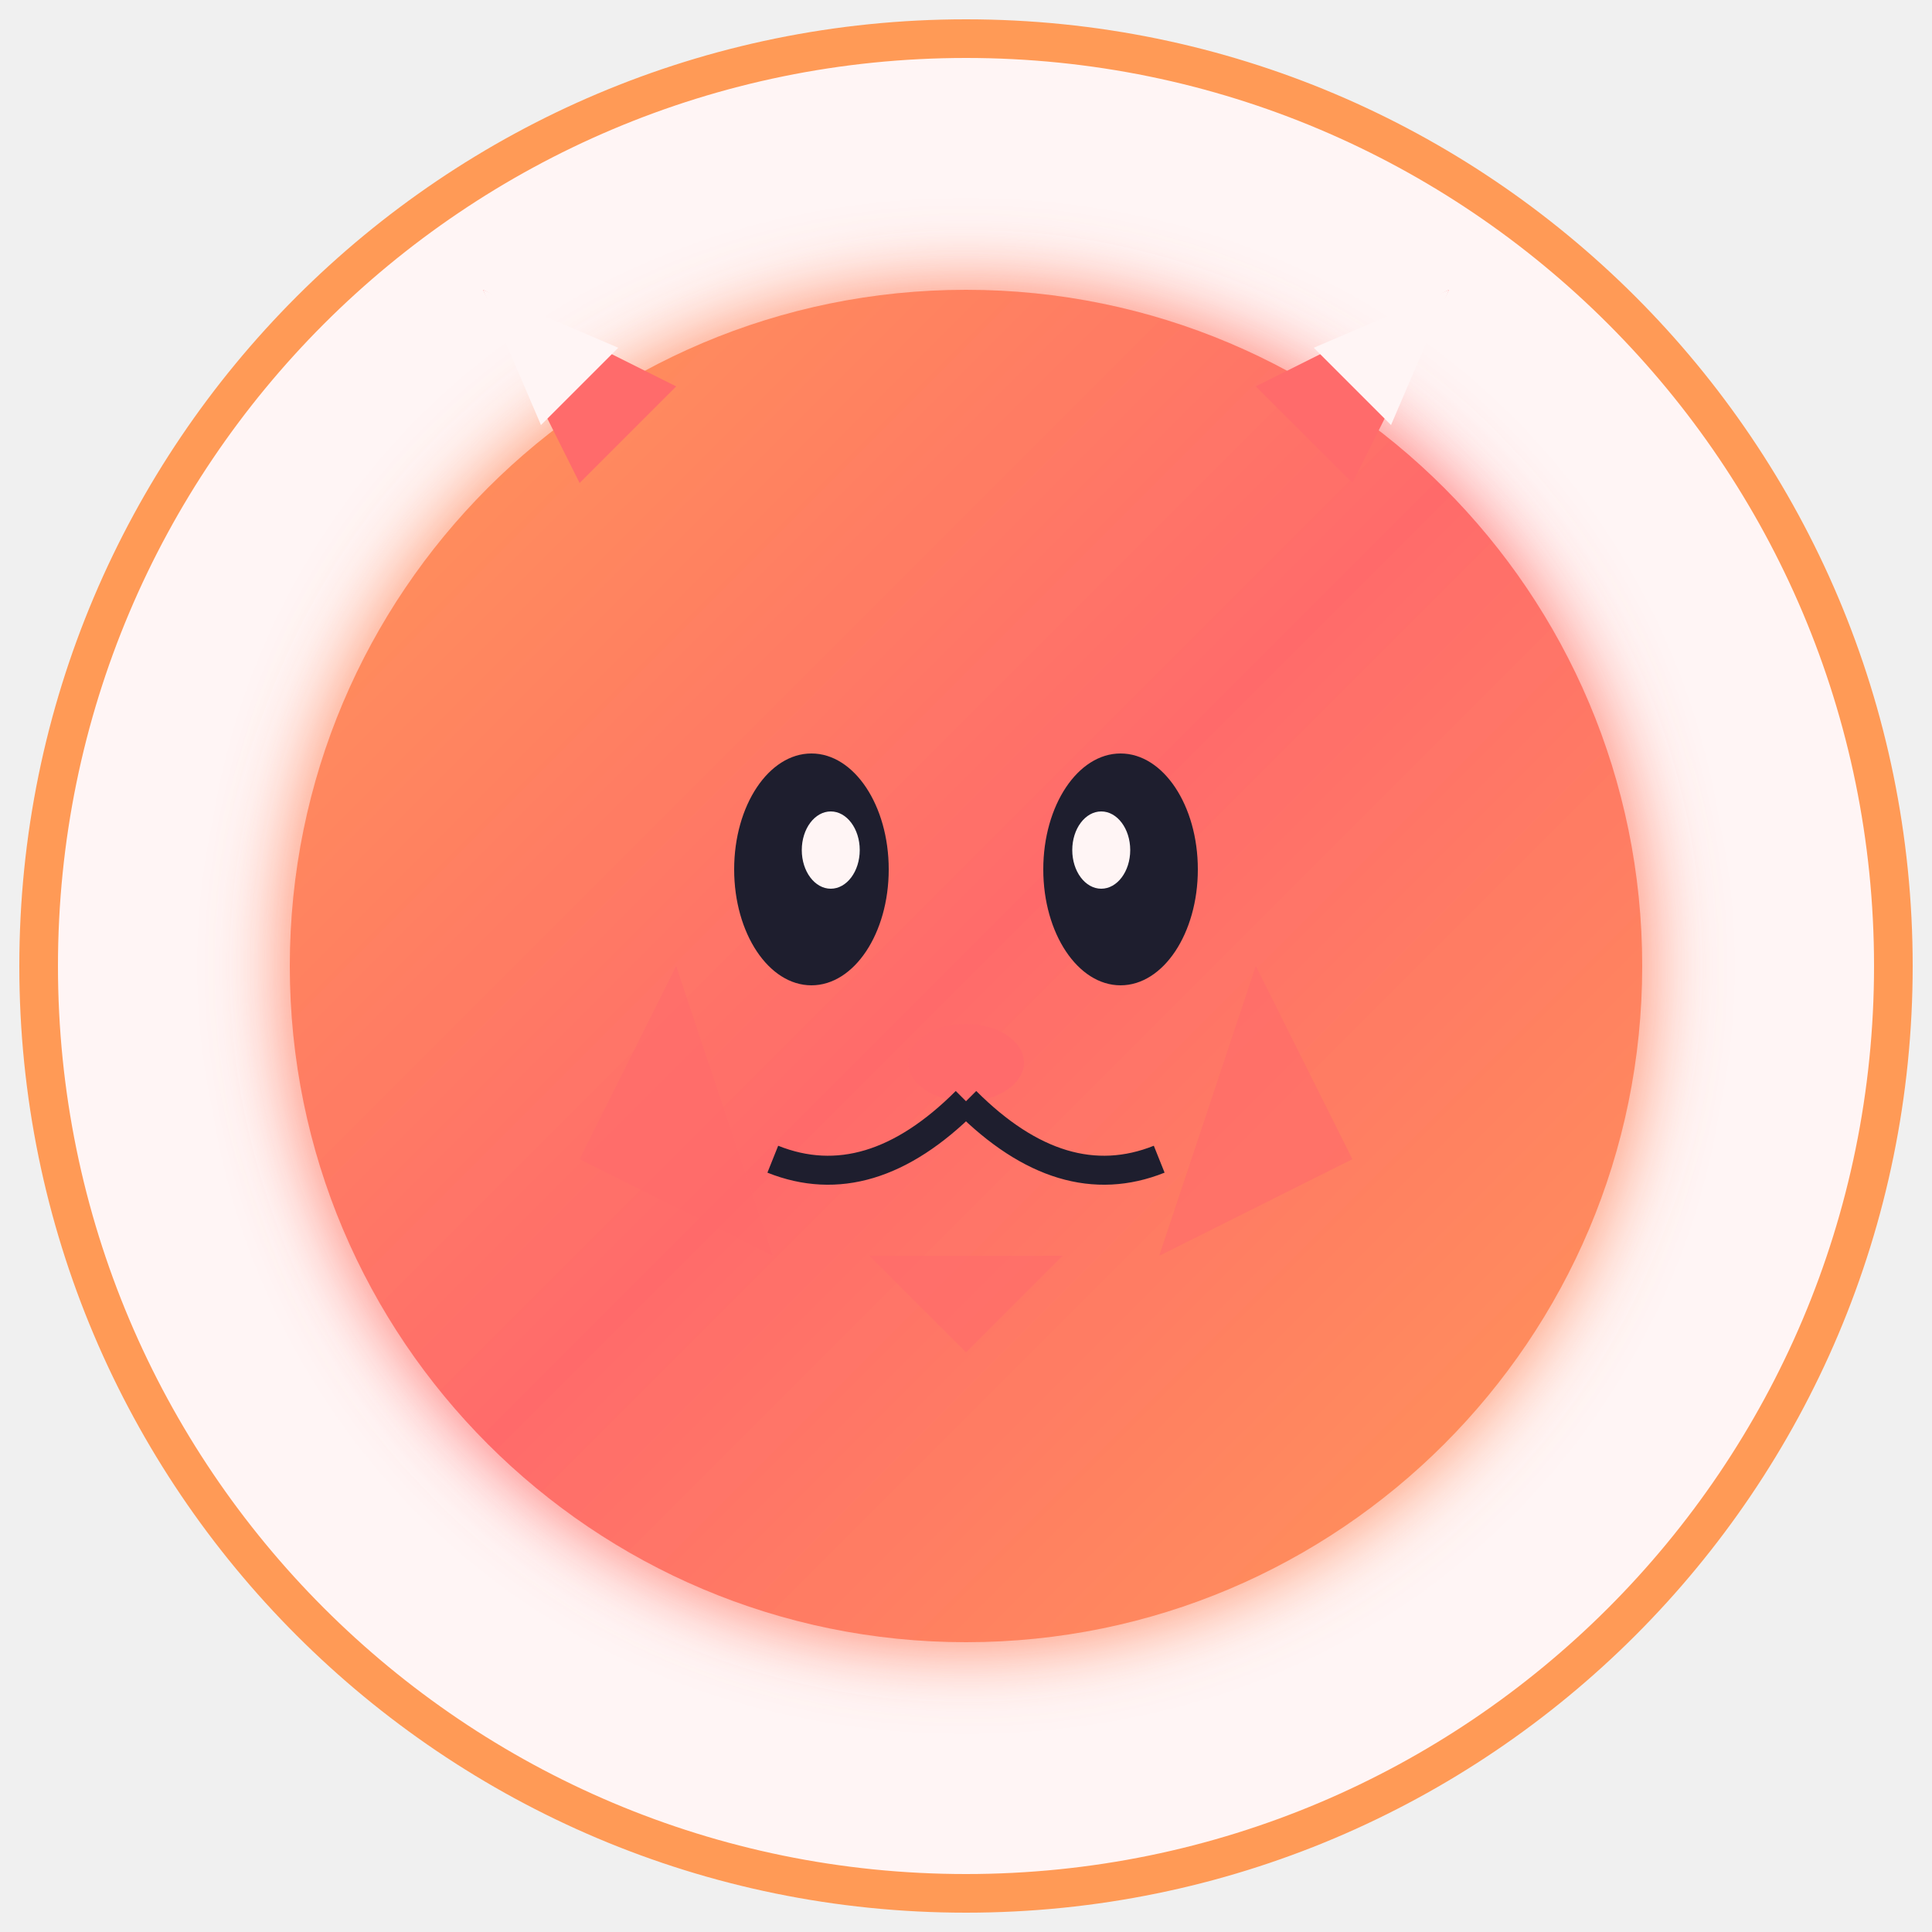
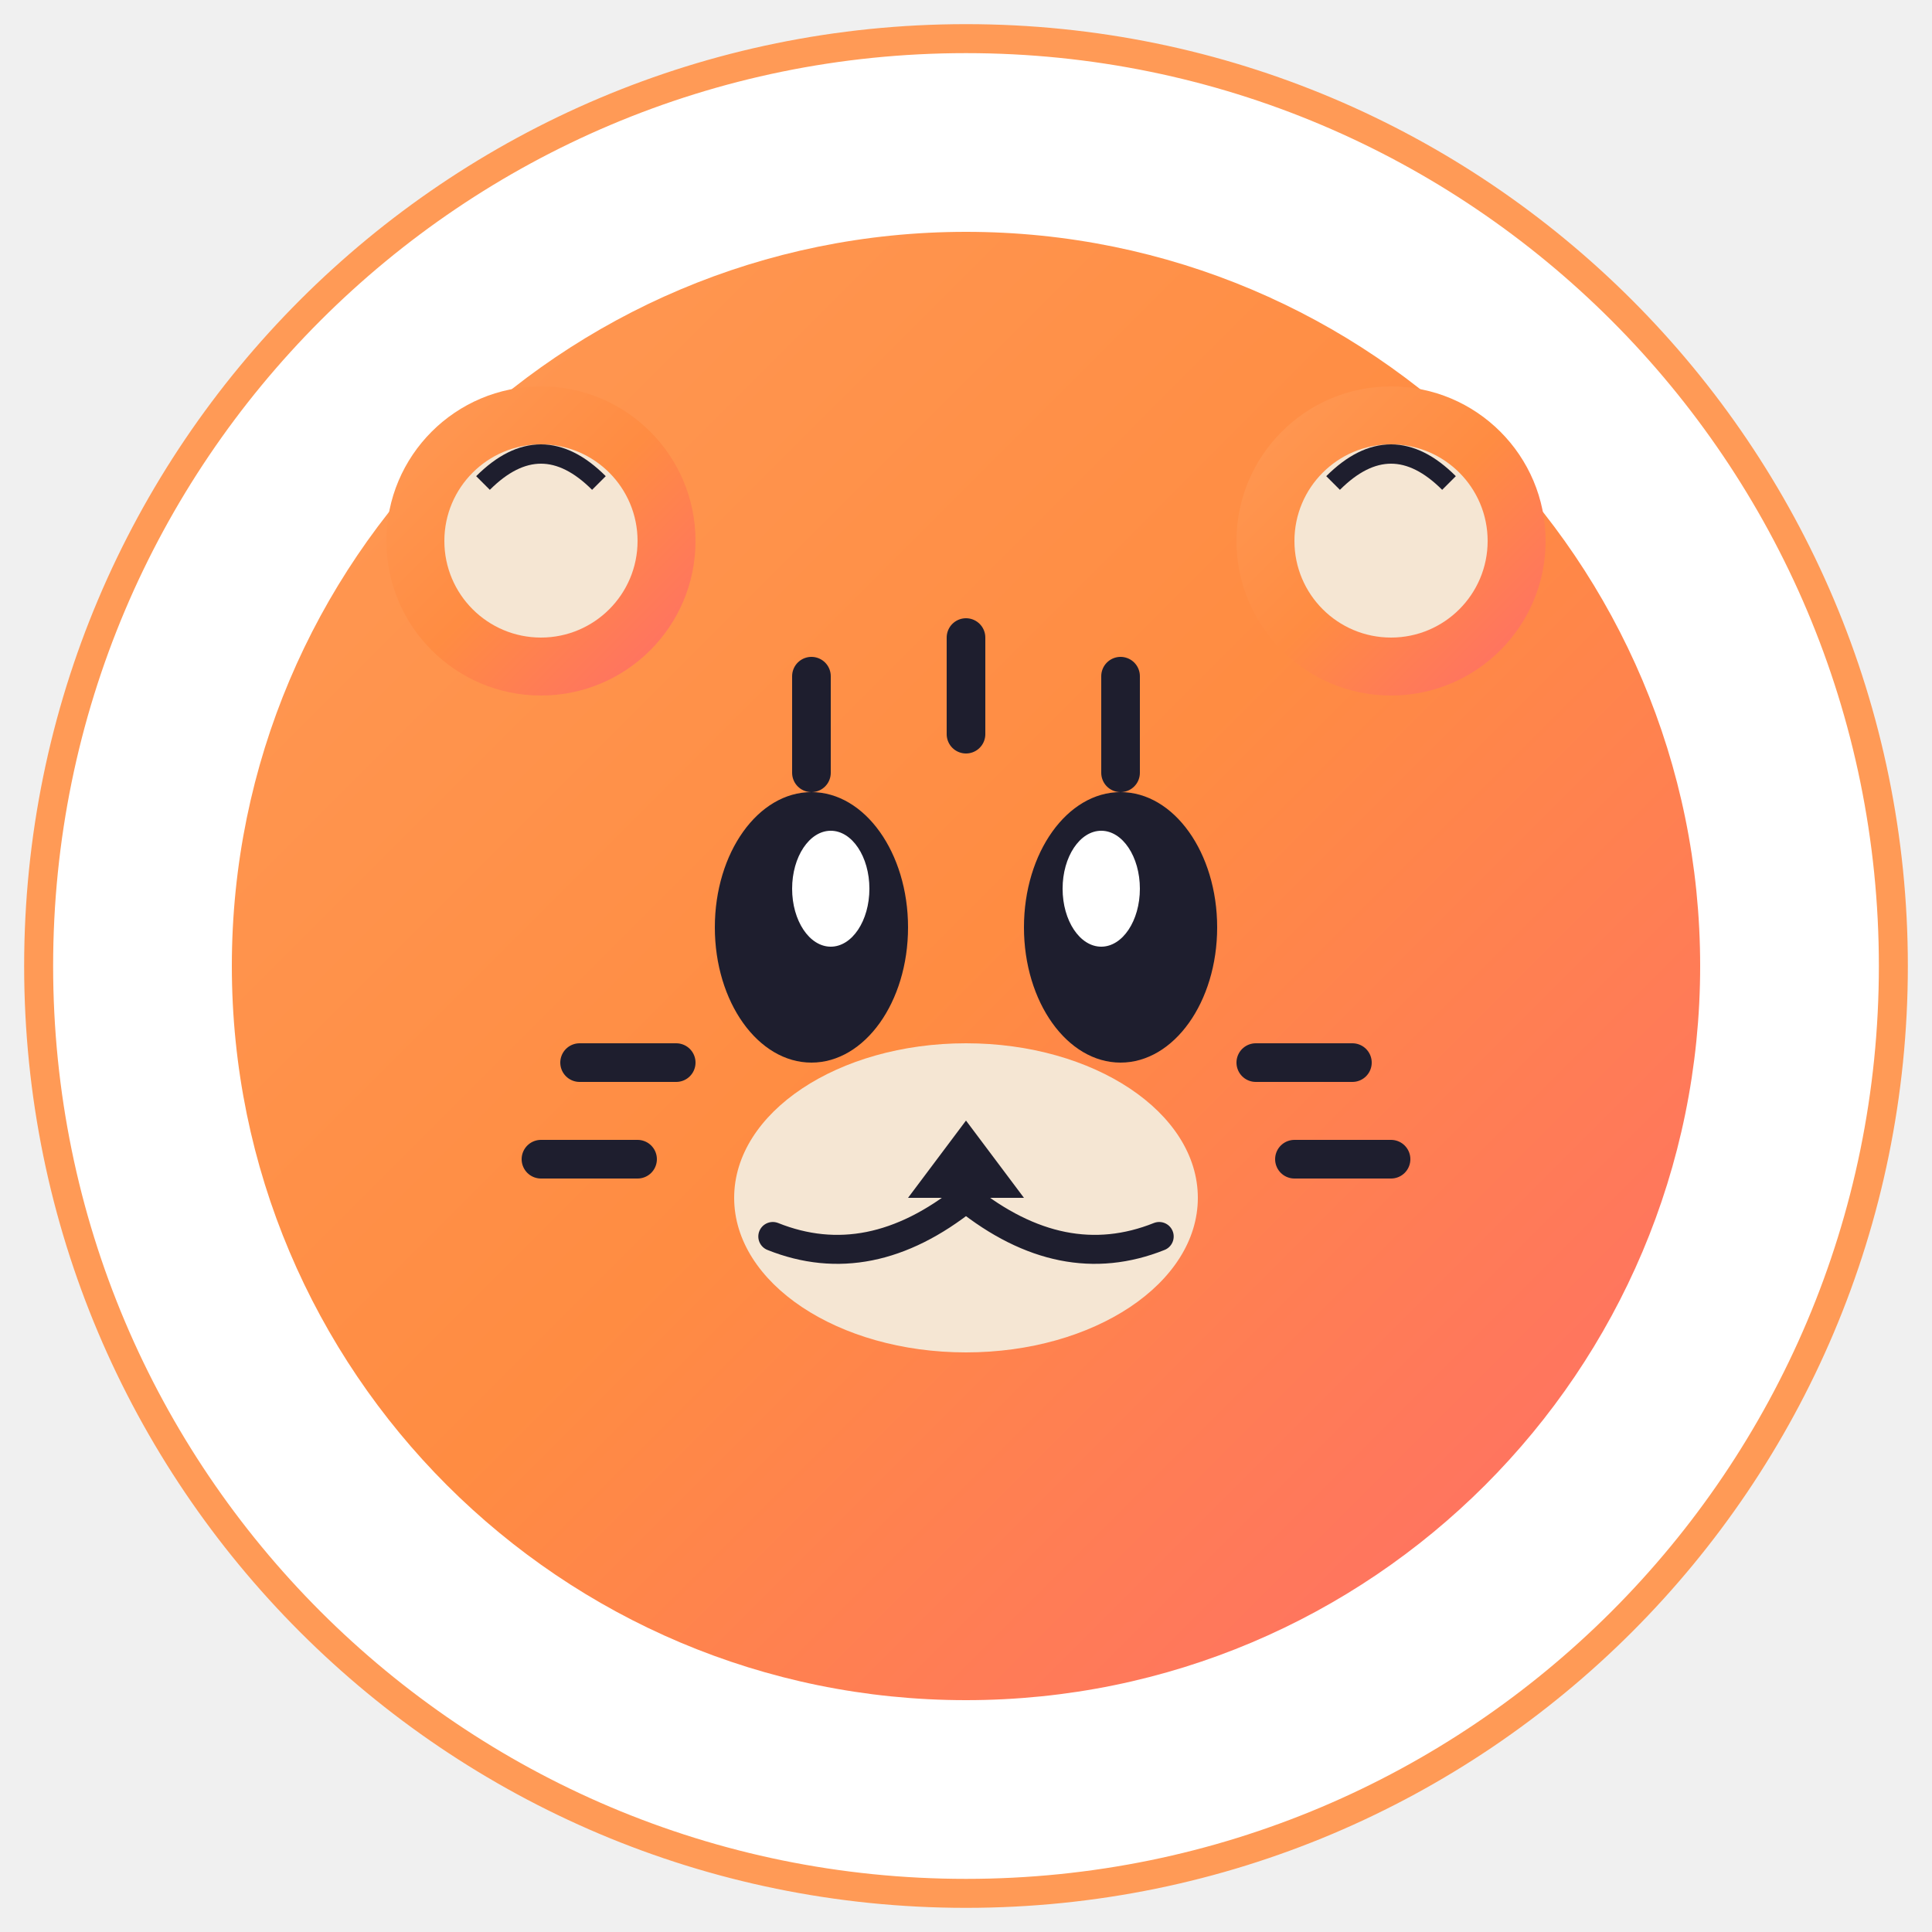
<svg xmlns="http://www.w3.org/2000/svg" viewBox="0 0 100 100">
  <defs>
    <linearGradient id="tigerGradient" x1="0%" y1="0%" x2="100%" y2="100%">
      <stop offset="0%" style="stop-color:#ff9a56;stop-opacity:1" />
-       <stop offset="50%" style="stop-color:#ff6b6b;stop-opacity:1" />
-       <stop offset="100%" style="stop-color:#ff9a56;stop-opacity:1" />
+       <stop offset="50%" style="stop-color:#ff8c42;stop-opacity:1" />
+       <stop offset="100%" style="stop-color:#ff6b6b;stop-opacity:1" />
    </linearGradient>
-     <filter id="glow">
-       <feGaussianBlur stdDeviation="2" result="coloredBlur" />
-       <feMerge>
-         <feMergeNode in="coloredBlur" />
-         <feMergeNode in="SourceGraphic" />
-       </feMerge>
-     </filter>
  </defs>
-   <circle cx="50" cy="50" r="48" fill="#fff5f5" stroke="#ff9a56" stroke-width="2" />
-   <circle cx="50" cy="50" r="35" fill="url(#tigerGradient)" filter="url(#glow)" />
-   <path d="M30 25 L25 15 L35 20 Z" fill="#ff6b6b" />
-   <path d="M28 22 L25 15 L32 18 Z" fill="#fff5f5" />
-   <path d="M70 25 L75 15 L65 20 Z" fill="#ff6b6b" />
-   <path d="M72 22 L75 15 L68 18 Z" fill="#fff5f5" />
-   <ellipse cx="42" cy="45" rx="4" ry="6" fill="#1e1e2e" />
-   <ellipse cx="43" cy="44" rx="1.5" ry="2" fill="#fff5f5" />
-   <ellipse cx="58" cy="45" rx="4" ry="6" fill="#1e1e2e" />
-   <ellipse cx="57" cy="44" rx="1.5" ry="2" fill="#fff5f5" />
-   <ellipse cx="50" cy="55" rx="3" ry="2" fill="#ff6b6b" />
-   <path d="M50 57 Q45 62 40 60" stroke="#1e1e2e" stroke-width="1.5" fill="none" />
-   <path d="M50 57 Q55 62 60 60" stroke="#1e1e2e" stroke-width="1.5" fill="none" />
-   <path d="M35 50 L30 60 L40 65 Z" fill="#ff6b6b" opacity="0.6" />
-   <path d="M65 50 L70 60 L60 65 Z" fill="#ff6b6b" opacity="0.6" />
-   <path d="M45 65 L50 70 L55 65 Z" fill="#ff6b6b" opacity="0.6" />
+   <circle cx="50" cy="50" r="48" fill="#ffffff" stroke="#ff9a56" stroke-width="1.5" />
+   <circle cx="50" cy="50" r="38" fill="url(#tigerGradient)" />
+   <circle cx="28" cy="28" r="8" fill="url(#tigerGradient)" />
+   <circle cx="28" cy="28" r="5" fill="#f5e6d3" />
+   <path d="M25 25 Q28 22 31 25" stroke="#1e1e2e" stroke-width="1" fill="none" />
+   <circle cx="72" cy="28" r="8" fill="url(#tigerGradient)" />
+   <circle cx="72" cy="28" r="5" fill="#f5e6d3" />
+   <path d="M75 25 Q72 22 69 25" stroke="#1e1e2e" stroke-width="1" fill="none" />
+   <line x1="42" y1="35" x2="42" y2="40" stroke="#1e1e2e" stroke-width="2" stroke-linecap="round" />
+   <line x1="50" y1="33" x2="50" y2="38" stroke="#1e1e2e" stroke-width="2" stroke-linecap="round" />
+   <line x1="58" y1="35" x2="58" y2="40" stroke="#1e1e2e" stroke-width="2" stroke-linecap="round" />
+   <ellipse cx="42" cy="48" rx="5" ry="7" fill="#1e1e2e" />
+   <ellipse cx="43" cy="46" rx="2" ry="3" fill="#ffffff" />
+   <ellipse cx="58" cy="48" rx="5" ry="7" fill="#1e1e2e" />
+   <ellipse cx="57" cy="46" rx="2" ry="3" fill="#ffffff" />
+   <ellipse cx="50" cy="62" rx="12" ry="8" fill="#f5e6d3" />
+   <path d="M50 58 L47 62 L53 62 Z" fill="#1e1e2e" />
+   <path d="M50 62 Q45 66 40 64" stroke="#1e1e2e" stroke-width="1.5" fill="none" stroke-linecap="round" />
+   <path d="M50 62 Q55 66 60 64" stroke="#1e1e2e" stroke-width="1.5" fill="none" stroke-linecap="round" />
+   <line x1="30" y1="55" x2="35" y2="55" stroke="#1e1e2e" stroke-width="2" stroke-linecap="round" />
+   <line x1="28" y1="60" x2="33" y2="60" stroke="#1e1e2e" stroke-width="2" stroke-linecap="round" />
+   <line x1="65" y1="55" x2="70" y2="55" stroke="#1e1e2e" stroke-width="2" stroke-linecap="round" />
+   <line x1="67" y1="60" x2="72" y2="60" stroke="#1e1e2e" stroke-width="2" stroke-linecap="round" />
</svg>
